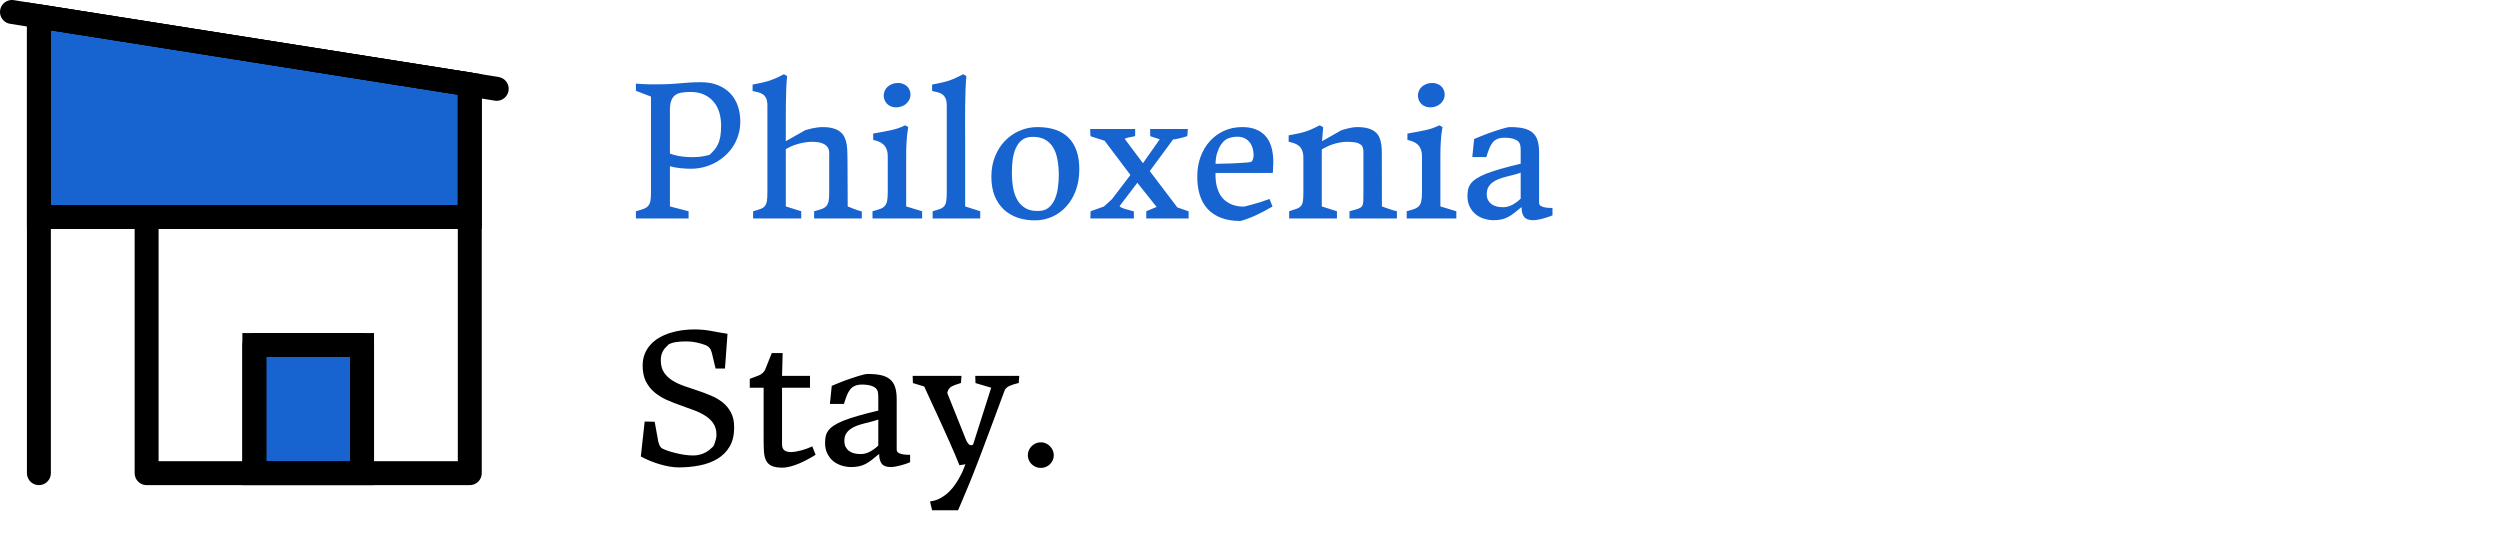
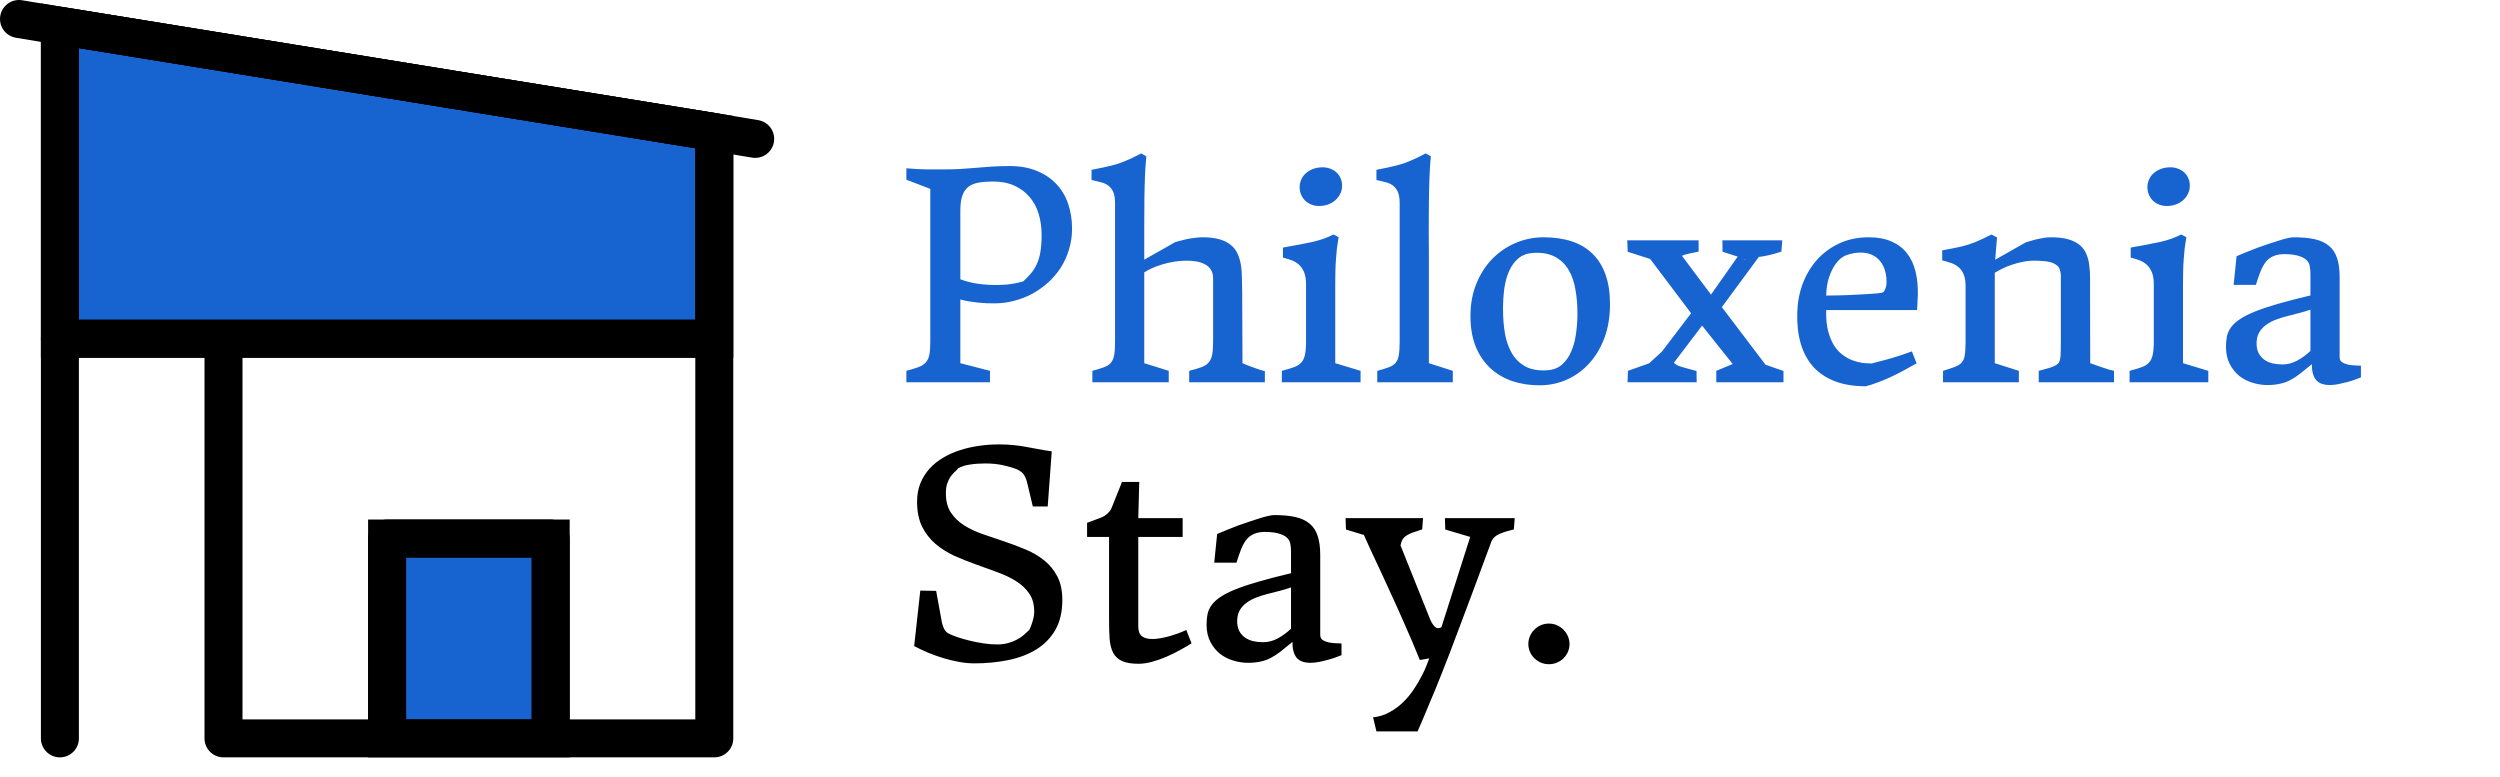
- <svg xmlns="http://www.w3.org/2000/svg" width="557" height="120" viewBox="0 0 557 120" fill="none">
-   <path d="M56.667 105.417V76.875H80.667V105.417H56.667ZM104.667 18.822V48.334H8.667V3.637L104.667 18.822Z" fill="#1763CF" stroke="black" stroke-width="5.333" />
-   <path d="M104.667 48.334V18.822L8.667 3.637V48.334H104.667ZM104.667 48.334H32.667V105.417H104.667V48.334ZM56.667 105.417V76.875H80.667V105.417H56.667Z" stroke="black" stroke-width="5.333" stroke-linecap="round" stroke-linejoin="round" />
-   <path d="M8.667 48.334V105.417" stroke="black" stroke-width="5.333" stroke-linecap="round" stroke-linejoin="round" />
-   <path d="M2.667 2.667L8.667 3.637L104.667 18.822L110.667 19.792" stroke="black" stroke-width="5.333" stroke-linecap="round" stroke-linejoin="round" />
-   <path d="M141.679 47.066C142.356 46.883 142.909 46.714 143.339 46.558C143.782 46.401 144.127 46.187 144.374 45.913C144.635 45.64 144.81 45.275 144.901 44.819C144.993 44.364 145.038 43.745 145.038 42.964V21.519L141.679 20.23V18.628C142.733 18.719 143.671 18.771 144.491 18.784C145.312 18.784 146.06 18.784 146.737 18.784C147.688 18.784 148.528 18.765 149.257 18.726C149.986 18.674 150.696 18.622 151.386 18.569C152.089 18.504 152.818 18.446 153.573 18.394C154.329 18.341 155.207 18.316 156.21 18.316C157.655 18.316 158.918 18.543 159.999 18.999C161.093 19.442 162.004 20.054 162.733 20.835C163.476 21.616 164.029 22.547 164.394 23.628C164.758 24.696 164.941 25.855 164.941 27.105C164.941 28.133 164.797 29.11 164.511 30.034C164.237 30.946 163.853 31.792 163.358 32.573C162.864 33.342 162.271 34.038 161.581 34.663C160.904 35.275 160.162 35.803 159.355 36.245C158.547 36.675 157.688 37.007 156.776 37.241C155.878 37.476 154.96 37.593 154.023 37.593C153.71 37.593 153.345 37.586 152.929 37.573C152.525 37.547 152.102 37.515 151.659 37.476C151.217 37.424 150.787 37.365 150.37 37.3C149.954 37.222 149.582 37.137 149.257 37.046V45.991L153.417 47.066V48.667H141.679V47.066ZM149.257 34.214C149.804 34.422 150.422 34.598 151.112 34.741C151.816 34.871 152.551 34.956 153.319 34.995C154.101 35.034 154.895 35.021 155.702 34.956C156.51 34.878 157.304 34.728 158.085 34.507C158.476 34.142 158.827 33.778 159.14 33.413C159.465 33.049 159.739 32.625 159.96 32.144C160.194 31.662 160.37 31.089 160.487 30.425C160.605 29.748 160.663 28.927 160.663 27.964C160.663 26.922 160.526 25.946 160.253 25.034C159.98 24.123 159.556 23.335 158.983 22.671C158.424 21.994 157.714 21.46 156.855 21.069C155.995 20.679 154.98 20.483 153.808 20.483C153.066 20.483 152.408 20.536 151.835 20.64C151.275 20.731 150.8 20.92 150.409 21.206C150.032 21.493 149.745 21.903 149.55 22.437C149.355 22.957 149.257 23.654 149.257 24.526V34.214ZM167.792 47.066C168.469 46.883 169.016 46.714 169.433 46.558C169.862 46.401 170.188 46.187 170.409 45.913C170.631 45.64 170.78 45.275 170.858 44.819C170.937 44.364 170.976 43.745 170.976 42.964V23.53C170.976 22.827 170.885 22.287 170.702 21.909C170.52 21.519 170.273 21.219 169.96 21.011C169.661 20.802 169.309 20.653 168.905 20.562C168.515 20.471 168.105 20.373 167.675 20.269V18.843C168.274 18.726 168.795 18.622 169.237 18.53C169.68 18.439 170.077 18.348 170.429 18.257C170.78 18.166 171.106 18.075 171.405 17.983C171.718 17.879 172.03 17.762 172.343 17.632C172.668 17.502 173.013 17.352 173.378 17.183C173.743 17 174.166 16.786 174.648 16.538L175.37 16.948C175.279 17.86 175.214 18.81 175.175 19.8C175.136 20.776 175.11 21.844 175.097 23.003C175.084 24.149 175.077 25.418 175.077 26.812C175.077 28.192 175.077 29.741 175.077 31.46C175.52 31.2 175.989 30.933 176.483 30.659C176.9 30.425 177.362 30.165 177.87 29.878C178.391 29.578 178.905 29.286 179.413 28.999C179.53 28.973 179.719 28.921 179.98 28.843C180.24 28.765 180.546 28.687 180.898 28.608C181.249 28.53 181.627 28.465 182.03 28.413C182.447 28.348 182.864 28.316 183.28 28.316C184.231 28.316 185.025 28.413 185.663 28.608C186.314 28.791 186.842 29.058 187.245 29.409C187.662 29.748 187.974 30.158 188.183 30.64C188.404 31.122 188.56 31.649 188.651 32.222C188.743 32.795 188.788 33.407 188.788 34.058C188.801 34.696 188.814 35.36 188.827 36.05L188.866 45.991C189.309 46.187 189.732 46.356 190.136 46.499C190.474 46.629 190.819 46.753 191.171 46.87C191.523 46.987 191.802 47.066 192.011 47.105V48.667H181.386V47.066C182.089 46.883 182.655 46.714 183.085 46.558C183.528 46.401 183.866 46.187 184.101 45.913C184.348 45.64 184.517 45.275 184.608 44.819C184.7 44.351 184.745 43.719 184.745 42.925V34.077C184.745 33.556 184.628 33.133 184.394 32.808C184.172 32.482 183.879 32.235 183.515 32.066C183.163 31.883 182.76 31.759 182.304 31.694C181.861 31.629 181.418 31.597 180.976 31.597C180.364 31.597 179.765 31.649 179.179 31.753C178.593 31.857 178.046 31.987 177.538 32.144C177.03 32.3 176.562 32.476 176.132 32.671C175.715 32.866 175.364 33.055 175.077 33.237V45.991L178.515 47.066V48.667H167.792V47.066ZM194.394 47.066C195.084 46.883 195.644 46.714 196.073 46.558C196.516 46.401 196.861 46.187 197.108 45.913C197.369 45.64 197.545 45.275 197.636 44.819C197.74 44.364 197.792 43.745 197.792 42.964V34.898C197.792 34.207 197.701 33.648 197.519 33.218C197.336 32.775 197.095 32.424 196.796 32.163C196.496 31.89 196.151 31.681 195.761 31.538C195.37 31.395 194.967 31.271 194.55 31.167V29.761C195.435 29.591 196.217 29.448 196.894 29.331C197.571 29.201 198.183 29.077 198.73 28.96C199.276 28.83 199.778 28.687 200.233 28.53C200.702 28.361 201.171 28.159 201.64 27.925L202.362 28.296C202.271 28.83 202.193 29.351 202.128 29.858C202.076 30.366 202.03 30.887 201.991 31.421C201.952 31.942 201.926 32.489 201.913 33.062C201.9 33.621 201.894 34.221 201.894 34.858V45.991L205.448 47.066V48.667H194.394V47.066ZM199.628 23.921C199.211 23.921 198.834 23.849 198.495 23.706C198.157 23.563 197.87 23.374 197.636 23.14C197.401 22.892 197.219 22.612 197.089 22.3C196.959 21.974 196.894 21.629 196.894 21.265C196.894 20.939 196.959 20.614 197.089 20.288C197.219 19.95 197.421 19.65 197.694 19.39C197.968 19.129 198.306 18.915 198.71 18.745C199.127 18.576 199.608 18.491 200.155 18.491C200.52 18.491 200.865 18.556 201.191 18.687C201.529 18.804 201.816 18.973 202.05 19.194C202.297 19.416 202.493 19.689 202.636 20.015C202.779 20.327 202.851 20.679 202.851 21.069C202.851 21.499 202.76 21.89 202.577 22.241C202.408 22.58 202.174 22.879 201.874 23.14C201.575 23.387 201.23 23.582 200.839 23.726C200.448 23.856 200.045 23.921 199.628 23.921ZM207.792 47.066C208.469 46.883 209.016 46.714 209.433 46.558C209.849 46.401 210.168 46.187 210.39 45.913C210.611 45.64 210.754 45.275 210.819 44.819C210.898 44.364 210.937 43.745 210.937 42.964V23.53C210.937 22.827 210.845 22.287 210.663 21.909C210.481 21.519 210.24 21.219 209.941 21.011C209.641 20.802 209.296 20.653 208.905 20.562C208.515 20.471 208.105 20.373 207.675 20.269V18.843C208.261 18.726 208.775 18.622 209.218 18.53C209.661 18.439 210.058 18.348 210.409 18.257C210.761 18.166 211.086 18.075 211.386 17.983C211.685 17.879 211.991 17.762 212.304 17.632C212.616 17.502 212.955 17.352 213.319 17.183C213.684 17 214.107 16.786 214.589 16.538L215.312 16.948C215.22 17.86 215.155 18.888 215.116 20.034C215.077 21.167 215.051 22.358 215.038 23.608C215.025 24.846 215.019 26.102 215.019 27.378C215.032 28.654 215.038 29.891 215.038 31.089V45.991L218.398 47.066V48.667H207.792V47.066ZM220.878 39.37C220.878 37.678 221.158 36.154 221.718 34.8C222.278 33.433 223.026 32.274 223.964 31.323C224.914 30.36 226.008 29.618 227.245 29.097C228.482 28.576 229.778 28.316 231.132 28.316C232.603 28.316 233.918 28.504 235.077 28.882C236.236 29.259 237.213 29.839 238.007 30.62C238.814 31.401 239.426 32.385 239.843 33.569C240.26 34.741 240.468 36.128 240.468 37.73C240.468 39.461 240.207 41.03 239.687 42.437C239.166 43.83 238.456 45.021 237.558 46.011C236.659 47 235.611 47.762 234.413 48.296C233.215 48.83 231.933 49.097 230.566 49.097C229.211 49.097 227.942 48.901 226.757 48.511C225.585 48.107 224.563 47.508 223.691 46.714C222.818 45.907 222.128 44.898 221.62 43.687C221.125 42.463 220.878 41.024 220.878 39.37ZM225.448 38.413C225.448 39.624 225.539 40.77 225.722 41.851C225.917 42.918 226.249 43.849 226.718 44.644C227.187 45.425 227.818 46.03 228.612 46.46C229.407 46.89 230.416 47.066 231.64 46.987C232.486 46.935 233.183 46.668 233.73 46.187C234.289 45.692 234.726 45.067 235.038 44.312C235.364 43.556 235.585 42.717 235.702 41.792C235.832 40.868 235.898 39.943 235.898 39.019C235.898 37.808 235.8 36.668 235.605 35.601C235.422 34.533 235.097 33.615 234.628 32.847C234.159 32.066 233.528 31.466 232.733 31.05C231.939 30.62 230.937 30.438 229.726 30.503C228.866 30.555 228.163 30.809 227.616 31.265C227.069 31.721 226.633 32.313 226.308 33.042C225.982 33.771 225.754 34.605 225.624 35.542C225.507 36.467 225.448 37.424 225.448 38.413ZM242.987 47.066L245.956 46.011L247.753 44.37L251.855 38.98L246.112 31.362L242.948 30.347L242.89 28.745H252.909V30.327C252.414 30.418 251.972 30.509 251.581 30.601C251.191 30.679 250.852 30.783 250.566 30.913L254.648 36.362L258.398 31.03L256.269 30.347L256.249 28.745H264.648L264.53 30.327C264.127 30.457 263.769 30.568 263.456 30.659C263.157 30.737 262.883 30.802 262.636 30.855C262.388 30.907 262.161 30.952 261.952 30.991C261.757 31.017 261.562 31.043 261.366 31.069L256.171 38.12L262.304 46.206L264.823 47.085V48.667H255.39V47.066L257.694 46.108L253.398 40.718L249.433 45.933C249.55 46.063 249.7 46.174 249.882 46.265C250.064 46.356 250.286 46.441 250.546 46.519C250.806 46.597 251.106 46.681 251.444 46.773C251.783 46.864 252.174 46.968 252.616 47.085L252.636 48.667H242.929L242.987 47.066ZM259.569 31.401L259.413 31.362L259.179 31.401H259.569ZM266.757 38.98C266.783 37.547 267.03 36.187 267.499 34.898C267.981 33.608 268.651 32.476 269.511 31.499C270.383 30.523 271.431 29.748 272.655 29.175C273.879 28.602 275.26 28.316 276.796 28.316C278.046 28.316 279.107 28.511 279.98 28.901C280.865 29.279 281.588 29.826 282.148 30.542C282.707 31.245 283.111 32.098 283.358 33.101C283.606 34.09 283.717 35.197 283.691 36.421C283.677 36.603 283.664 36.818 283.651 37.066C283.651 37.3 283.645 37.528 283.632 37.749C283.619 37.996 283.599 38.257 283.573 38.53H270.819C270.793 39.65 270.878 40.614 271.073 41.421C271.282 42.215 271.555 42.892 271.894 43.452C272.245 44.012 272.649 44.461 273.105 44.8C273.56 45.138 274.023 45.399 274.491 45.581C274.973 45.763 275.448 45.887 275.917 45.952C276.386 46.004 276.816 46.03 277.206 46.03C277.779 45.887 278.378 45.731 279.003 45.562C279.55 45.418 280.155 45.243 280.819 45.034C281.483 44.826 282.161 44.592 282.851 44.331L283.515 46.011C282.799 46.414 282.128 46.786 281.503 47.124C280.878 47.45 280.273 47.749 279.687 48.023C279.114 48.283 278.554 48.511 278.007 48.706C277.473 48.914 276.933 49.09 276.386 49.233C274.719 49.233 273.274 48.999 272.05 48.53C270.839 48.062 269.83 47.391 269.023 46.519C268.228 45.633 267.642 44.559 267.265 43.296C266.887 42.02 266.718 40.581 266.757 38.98ZM270.819 36.499C272.108 36.486 273.209 36.46 274.12 36.421C275.032 36.382 275.787 36.343 276.386 36.304C276.998 36.265 277.48 36.232 277.831 36.206C278.183 36.167 278.437 36.135 278.593 36.108C278.814 36.082 278.983 35.913 279.101 35.601C279.231 35.288 279.296 34.963 279.296 34.624C279.296 33.739 279.146 32.99 278.847 32.378C278.547 31.766 278.137 31.297 277.616 30.972C277.095 30.646 276.483 30.477 275.78 30.464C275.09 30.438 274.355 30.568 273.573 30.855C273.417 30.907 273.189 31.043 272.89 31.265C272.603 31.486 272.31 31.818 272.011 32.261C271.711 32.703 271.444 33.276 271.21 33.98C270.976 34.67 270.845 35.51 270.819 36.499ZM287.226 47.066C287.942 46.844 288.508 46.655 288.925 46.499C289.355 46.33 289.674 46.115 289.882 45.855C290.103 45.581 290.24 45.223 290.292 44.78C290.357 44.338 290.39 43.732 290.39 42.964V35.132C290.39 34.442 290.292 33.888 290.097 33.472C289.914 33.042 289.667 32.71 289.355 32.476C289.055 32.228 288.71 32.039 288.319 31.909C287.929 31.779 287.525 31.662 287.108 31.558V30.151C287.707 30.034 288.222 29.937 288.651 29.858C289.094 29.767 289.491 29.683 289.843 29.605C290.194 29.513 290.52 29.422 290.819 29.331C291.119 29.227 291.425 29.116 291.737 28.999C292.05 28.869 292.388 28.719 292.753 28.55C293.118 28.381 293.541 28.172 294.023 27.925L294.804 28.335L294.55 31.46C294.993 31.213 295.455 30.952 295.937 30.679C296.353 30.444 296.809 30.184 297.304 29.898C297.812 29.611 298.319 29.325 298.827 29.038C298.957 28.999 299.146 28.941 299.394 28.862C299.641 28.784 299.921 28.706 300.233 28.628C300.559 28.55 300.904 28.478 301.269 28.413C301.646 28.348 302.017 28.316 302.382 28.316C303.371 28.316 304.192 28.413 304.843 28.608C305.507 28.804 306.041 29.077 306.444 29.429C306.848 29.767 307.148 30.177 307.343 30.659C307.551 31.141 307.688 31.662 307.753 32.222C307.831 32.782 307.87 33.381 307.87 34.019C307.87 34.644 307.87 35.282 307.87 35.933L307.89 45.991C308.385 46.174 308.847 46.336 309.276 46.48C309.654 46.61 310.025 46.733 310.39 46.851C310.754 46.955 311.034 47.026 311.23 47.066V48.667H300.663V47.066C301.197 46.909 301.646 46.786 302.011 46.694C302.375 46.59 302.668 46.486 302.89 46.382C303.124 46.265 303.3 46.135 303.417 45.991C303.547 45.835 303.632 45.633 303.671 45.386C303.723 45.125 303.749 44.8 303.749 44.409C303.762 44.019 303.769 43.524 303.769 42.925V33.726C303.769 33.465 303.73 33.211 303.651 32.964C303.586 32.717 303.502 32.534 303.398 32.417C303.241 32.274 303.072 32.15 302.89 32.046C302.72 31.942 302.506 31.857 302.245 31.792C301.985 31.727 301.672 31.681 301.308 31.655C300.943 31.616 300.507 31.597 299.999 31.597C299.452 31.597 298.912 31.655 298.378 31.773C297.844 31.877 297.336 32.013 296.855 32.183C296.373 32.339 295.93 32.521 295.526 32.73C295.123 32.925 294.778 33.114 294.491 33.296V45.991L297.87 47.066V48.667H287.226V47.066ZM313.417 47.066C314.107 46.883 314.667 46.714 315.097 46.558C315.539 46.401 315.885 46.187 316.132 45.913C316.392 45.64 316.568 45.275 316.659 44.819C316.763 44.364 316.816 43.745 316.816 42.964V34.898C316.816 34.207 316.724 33.648 316.542 33.218C316.36 32.775 316.119 32.424 315.819 32.163C315.52 31.89 315.175 31.681 314.784 31.538C314.394 31.395 313.99 31.271 313.573 31.167V29.761C314.459 29.591 315.24 29.448 315.917 29.331C316.594 29.201 317.206 29.077 317.753 28.96C318.3 28.83 318.801 28.687 319.257 28.53C319.726 28.361 320.194 28.159 320.663 27.925L321.386 28.296C321.295 28.83 321.217 29.351 321.151 29.858C321.099 30.366 321.054 30.887 321.015 31.421C320.976 31.942 320.95 32.489 320.937 33.062C320.924 33.621 320.917 34.221 320.917 34.858V45.991L324.472 47.066V48.667H313.417V47.066ZM318.651 23.921C318.235 23.921 317.857 23.849 317.519 23.706C317.18 23.563 316.894 23.374 316.659 23.14C316.425 22.892 316.243 22.612 316.112 22.3C315.982 21.974 315.917 21.629 315.917 21.265C315.917 20.939 315.982 20.614 316.112 20.288C316.243 19.95 316.444 19.65 316.718 19.39C316.991 19.129 317.33 18.915 317.733 18.745C318.15 18.576 318.632 18.491 319.179 18.491C319.543 18.491 319.888 18.556 320.214 18.687C320.552 18.804 320.839 18.973 321.073 19.194C321.321 19.416 321.516 19.689 321.659 20.015C321.802 20.327 321.874 20.679 321.874 21.069C321.874 21.499 321.783 21.89 321.601 22.241C321.431 22.58 321.197 22.879 320.898 23.14C320.598 23.387 320.253 23.582 319.862 23.726C319.472 23.856 319.068 23.921 318.651 23.921ZM326.952 43.706C326.952 43.159 326.998 42.658 327.089 42.202C327.193 41.746 327.388 41.323 327.675 40.933C327.974 40.529 328.391 40.151 328.925 39.8C329.472 39.435 330.181 39.077 331.054 38.726C331.939 38.374 333.013 38.016 334.276 37.651C335.539 37.287 337.05 36.896 338.808 36.48V33.491C338.808 33.127 338.782 32.782 338.73 32.456C338.691 32.118 338.554 31.825 338.319 31.577C338.085 31.317 337.72 31.108 337.226 30.952C336.744 30.783 336.067 30.692 335.194 30.679C334.569 30.679 334.049 30.77 333.632 30.952C333.215 31.122 332.857 31.388 332.558 31.753C332.271 32.118 332.017 32.573 331.796 33.12C331.588 33.654 331.373 34.279 331.151 34.995H328.026L328.437 30.972C328.866 30.79 329.335 30.594 329.843 30.386C330.351 30.177 330.865 29.976 331.386 29.78C331.92 29.585 332.447 29.403 332.968 29.233C333.489 29.051 333.97 28.895 334.413 28.765C334.869 28.622 335.273 28.511 335.624 28.433C335.976 28.355 336.249 28.316 336.444 28.316C337.616 28.316 338.606 28.407 339.413 28.589C340.233 28.771 340.904 29.084 341.425 29.526C341.946 29.956 342.323 30.536 342.558 31.265C342.792 31.981 342.909 32.873 342.909 33.941V45.171C342.909 45.523 343.066 45.776 343.378 45.933C343.691 46.089 344.029 46.193 344.394 46.245C344.771 46.297 345.116 46.323 345.429 46.323C345.741 46.323 345.898 46.336 345.898 46.362V47.983C345.637 48.088 345.331 48.205 344.98 48.335C344.641 48.452 344.276 48.563 343.886 48.667C343.495 48.771 343.098 48.862 342.694 48.941C342.304 49.019 341.926 49.058 341.562 49.058C340.637 49.058 339.98 48.817 339.589 48.335C339.198 47.853 339.003 47.118 339.003 46.128C338.378 46.649 337.825 47.098 337.343 47.476C336.874 47.84 336.412 48.14 335.956 48.374C335.513 48.608 335.038 48.778 334.53 48.882C334.023 48.999 333.43 49.058 332.753 49.058C332.076 49.058 331.392 48.953 330.702 48.745C330.012 48.537 329.387 48.218 328.827 47.788C328.28 47.346 327.831 46.786 327.48 46.108C327.128 45.431 326.952 44.631 326.952 43.706ZM331.249 43.218C331.249 43.739 331.34 44.188 331.523 44.566C331.718 44.93 331.978 45.236 332.304 45.483C332.629 45.718 333.013 45.894 333.456 46.011C333.912 46.115 334.394 46.167 334.901 46.167C335.605 46.167 336.295 45.985 336.972 45.62C337.649 45.243 338.261 44.793 338.808 44.273V38.472C338.339 38.641 337.825 38.797 337.265 38.941C336.705 39.071 336.145 39.214 335.585 39.37C335.025 39.513 334.485 39.683 333.964 39.878C333.443 40.073 332.981 40.321 332.577 40.62C332.174 40.907 331.848 41.265 331.601 41.694C331.366 42.111 331.249 42.619 331.249 43.218Z" fill="#1763CF" />
-   <path d="M143.632 93.921L145.858 93.96L146.679 98.452C146.757 98.739 146.835 98.973 146.913 99.155C146.991 99.325 147.069 99.461 147.148 99.566C147.239 99.67 147.323 99.754 147.401 99.819C147.48 99.871 147.551 99.917 147.616 99.956C147.903 100.099 148.3 100.262 148.808 100.444C149.316 100.614 149.882 100.776 150.507 100.933C151.132 101.089 151.783 101.219 152.46 101.323C153.137 101.427 153.801 101.48 154.452 101.48C155.012 101.48 155.52 101.414 155.976 101.284C156.431 101.154 156.842 100.991 157.206 100.796C157.571 100.601 157.89 100.386 158.163 100.151C158.45 99.904 158.704 99.67 158.925 99.448C158.99 99.331 159.062 99.181 159.14 98.999C159.218 98.804 159.289 98.596 159.355 98.374C159.433 98.14 159.498 97.892 159.55 97.632C159.602 97.371 159.628 97.118 159.628 96.87C159.628 95.855 159.394 95.008 158.925 94.331C158.456 93.641 157.831 93.055 157.05 92.573C156.282 92.091 155.403 91.675 154.413 91.323C153.437 90.959 152.434 90.594 151.405 90.23C150.377 89.865 149.368 89.461 148.378 89.019C147.401 88.563 146.523 88.003 145.741 87.339C144.973 86.675 144.355 85.874 143.886 84.937C143.417 83.986 143.183 82.821 143.183 81.441C143.183 80.477 143.339 79.611 143.651 78.843C143.964 78.075 144.394 77.391 144.941 76.792C145.487 76.193 146.125 75.679 146.855 75.249C147.597 74.819 148.391 74.468 149.237 74.194C150.097 73.921 150.989 73.719 151.913 73.589C152.838 73.459 153.762 73.394 154.687 73.394C155.442 73.394 156.112 73.426 156.698 73.491C157.284 73.543 157.851 73.621 158.398 73.726C158.944 73.817 159.511 73.921 160.097 74.038C160.683 74.155 161.347 74.266 162.089 74.37L161.523 82.105H159.433L158.651 78.843C158.586 78.543 158.508 78.296 158.417 78.101C158.339 77.892 158.241 77.716 158.124 77.573C158.007 77.417 157.877 77.293 157.733 77.202C157.59 77.098 157.427 77 157.245 76.909C156.698 76.688 156.041 76.493 155.273 76.323C154.517 76.154 153.671 76.069 152.733 76.069C151.952 76.069 151.236 76.121 150.585 76.226C149.947 76.317 149.4 76.493 148.944 76.753C148.801 76.935 148.625 77.118 148.417 77.3C148.222 77.482 148.033 77.704 147.851 77.964C147.681 78.224 147.532 78.543 147.401 78.921C147.284 79.286 147.226 79.741 147.226 80.288C147.226 81.356 147.46 82.248 147.929 82.964C148.398 83.667 149.016 84.266 149.784 84.761C150.552 85.243 151.425 85.653 152.401 85.991C153.378 86.33 154.374 86.668 155.39 87.007C156.418 87.346 157.421 87.723 158.398 88.14C159.374 88.543 160.246 89.051 161.015 89.663C161.783 90.275 162.401 91.03 162.87 91.929C163.339 92.827 163.573 93.934 163.573 95.249C163.573 96.916 163.241 98.322 162.577 99.468C161.913 100.601 161.015 101.512 159.882 102.202C158.749 102.892 157.434 103.387 155.937 103.687C154.452 103.986 152.883 104.136 151.23 104.136C150.566 104.136 149.862 104.071 149.12 103.941C148.391 103.81 147.655 103.635 146.913 103.413C146.184 103.192 145.468 102.938 144.765 102.651C144.062 102.352 143.398 102.039 142.773 101.714L143.632 93.921ZM170.136 86.382H167.05V84.409L168.964 83.687C169.342 83.543 169.661 83.348 169.921 83.101C170.194 82.84 170.37 82.612 170.448 82.417L171.952 78.667H174.374L174.237 83.745H180.468V86.382H174.237V98.98C174.237 99.605 174.407 100.054 174.745 100.327C175.097 100.588 175.585 100.718 176.21 100.718C176.562 100.718 176.952 100.679 177.382 100.601C177.812 100.523 178.241 100.425 178.671 100.308C179.101 100.177 179.517 100.041 179.921 99.897C180.325 99.741 180.676 99.591 180.976 99.448L181.718 101.323C181.249 101.623 180.702 101.942 180.077 102.28C179.465 102.619 178.827 102.931 178.163 103.218C177.499 103.504 176.829 103.739 176.151 103.921C175.487 104.103 174.862 104.194 174.276 104.194C173.287 104.194 172.512 104.064 171.952 103.804C171.405 103.556 170.995 103.179 170.722 102.671C170.448 102.15 170.279 101.499 170.214 100.718C170.162 99.937 170.136 99.019 170.136 97.964V86.382ZM183.827 98.706C183.827 98.159 183.873 97.658 183.964 97.202C184.068 96.746 184.263 96.323 184.55 95.933C184.849 95.529 185.266 95.151 185.8 94.8C186.347 94.435 187.056 94.077 187.929 93.726C188.814 93.374 189.888 93.016 191.151 92.651C192.414 92.287 193.925 91.896 195.683 91.48V88.491C195.683 88.127 195.657 87.782 195.605 87.456C195.566 87.118 195.429 86.825 195.194 86.577C194.96 86.317 194.595 86.109 194.101 85.952C193.619 85.783 192.942 85.692 192.069 85.679C191.444 85.679 190.924 85.77 190.507 85.952C190.09 86.121 189.732 86.388 189.433 86.753C189.146 87.118 188.892 87.573 188.671 88.12C188.463 88.654 188.248 89.279 188.026 89.995H184.901L185.312 85.972C185.741 85.79 186.21 85.594 186.718 85.386C187.226 85.177 187.74 84.976 188.261 84.78C188.795 84.585 189.322 84.403 189.843 84.234C190.364 84.051 190.845 83.895 191.288 83.765C191.744 83.621 192.148 83.511 192.499 83.433C192.851 83.355 193.124 83.316 193.319 83.316C194.491 83.316 195.481 83.407 196.288 83.589C197.108 83.771 197.779 84.084 198.3 84.526C198.821 84.956 199.198 85.536 199.433 86.265C199.667 86.981 199.784 87.873 199.784 88.941V100.171C199.784 100.523 199.941 100.776 200.253 100.933C200.566 101.089 200.904 101.193 201.269 101.245C201.646 101.297 201.991 101.323 202.304 101.323C202.616 101.323 202.773 101.336 202.773 101.362V102.983C202.512 103.088 202.206 103.205 201.855 103.335C201.516 103.452 201.151 103.563 200.761 103.667C200.37 103.771 199.973 103.862 199.569 103.941C199.179 104.019 198.801 104.058 198.437 104.058C197.512 104.058 196.855 103.817 196.464 103.335C196.073 102.853 195.878 102.118 195.878 101.128C195.253 101.649 194.7 102.098 194.218 102.476C193.749 102.84 193.287 103.14 192.831 103.374C192.388 103.608 191.913 103.778 191.405 103.882C190.898 103.999 190.305 104.058 189.628 104.058C188.951 104.058 188.267 103.954 187.577 103.745C186.887 103.537 186.262 103.218 185.702 102.788C185.155 102.345 184.706 101.786 184.355 101.108C184.003 100.431 183.827 99.631 183.827 98.706ZM188.124 98.218C188.124 98.739 188.215 99.188 188.398 99.566C188.593 99.93 188.853 100.236 189.179 100.483C189.504 100.718 189.888 100.894 190.331 101.011C190.787 101.115 191.269 101.167 191.776 101.167C192.48 101.167 193.17 100.985 193.847 100.62C194.524 100.243 195.136 99.793 195.683 99.272V93.472C195.214 93.641 194.7 93.797 194.14 93.941C193.58 94.071 193.02 94.214 192.46 94.37C191.9 94.513 191.36 94.683 190.839 94.878C190.318 95.073 189.856 95.321 189.452 95.62C189.049 95.907 188.723 96.265 188.476 96.694C188.241 97.111 188.124 97.619 188.124 98.218ZM207.206 111.714C208.066 111.623 208.847 111.375 209.55 110.972C210.266 110.581 210.904 110.106 211.464 109.546C212.024 108.999 212.512 108.407 212.929 107.769C213.358 107.131 213.717 106.525 214.003 105.952C214.302 105.392 214.53 104.904 214.687 104.487C214.856 104.071 214.96 103.797 214.999 103.667L215.097 103.433L213.769 103.667C213.079 101.948 212.369 100.275 211.64 98.647C210.924 97.007 210.22 95.444 209.53 93.96C208.853 92.463 208.202 91.056 207.577 89.741C206.952 88.413 206.399 87.202 205.917 86.109L203.398 85.347L203.339 83.745H214.218L214.101 85.327C213.567 85.496 213.118 85.646 212.753 85.776C212.401 85.907 212.108 86.05 211.874 86.206C211.64 86.362 211.457 86.551 211.327 86.772C211.21 86.981 211.119 87.248 211.054 87.573L214.96 97.319C215.129 97.788 215.292 98.159 215.448 98.433C215.605 98.693 215.754 98.888 215.898 99.019C216.041 99.136 216.184 99.194 216.327 99.194C216.483 99.194 216.64 99.155 216.796 99.077L220.839 86.382L217.343 85.347L217.284 83.745H227.089L226.972 85.327C226.191 85.51 225.526 85.718 224.98 85.952C224.446 86.174 224.068 86.506 223.847 86.948C222.896 89.526 222.056 91.792 221.327 93.745C220.598 95.698 219.954 97.417 219.394 98.901C218.847 100.373 218.365 101.649 217.948 102.73C217.532 103.81 217.161 104.761 216.835 105.581C216.51 106.401 216.217 107.131 215.956 107.769C215.696 108.407 215.435 109.025 215.175 109.624C214.927 110.236 214.667 110.861 214.394 111.499C214.12 112.137 213.808 112.866 213.456 113.687H207.675L207.206 111.714ZM229.003 101.421C229.003 101.043 229.075 100.685 229.218 100.347C229.361 99.995 229.563 99.689 229.823 99.429C230.084 99.155 230.39 98.941 230.741 98.784C231.093 98.628 231.477 98.55 231.894 98.55C232.323 98.55 232.714 98.635 233.066 98.804C233.417 98.96 233.717 99.175 233.964 99.448C234.224 99.709 234.426 100.015 234.569 100.366C234.713 100.705 234.784 101.056 234.784 101.421C234.784 101.799 234.713 102.157 234.569 102.495C234.426 102.834 234.224 103.133 233.964 103.394C233.717 103.654 233.411 103.862 233.046 104.019C232.694 104.175 232.31 104.253 231.894 104.253C231.477 104.253 231.093 104.175 230.741 104.019C230.39 103.862 230.084 103.654 229.823 103.394C229.563 103.133 229.361 102.834 229.218 102.495C229.075 102.157 229.003 101.799 229.003 101.421Z" fill="black" />
+ <svg xmlns="http://www.w3.org/2000/svg" width="351" height="109" viewBox="0 0 351 109" fill="none">
+   <path d="M54.348 103.667V75.612H77.317V103.667H54.348ZM100.286 18.547V47.556H8.409V3.621L100.286 18.547Z" fill="#1763CF" stroke="black" stroke-width="5.333" />
+   <path d="M100.286 47.556V18.547L8.409 3.621V47.556H100.286ZM100.286 47.556H31.379V103.667H100.286V47.556ZM54.348 103.667V75.612H77.317V103.667H54.348Z" stroke="black" stroke-width="5.333" stroke-linecap="round" stroke-linejoin="round" />
+   <path d="M8.409 47.556V103.667" stroke="black" stroke-width="5.333" stroke-linecap="round" stroke-linejoin="round" />
+   <path d="M2.667 2.667L8.409 3.621L100.286 18.547L106.029 19.5" stroke="black" stroke-width="5.333" stroke-linecap="round" stroke-linejoin="round" />
+   <path d="M127.255 52.066C127.932 51.883 128.486 51.714 128.915 51.558C129.358 51.401 129.703 51.187 129.95 50.913C130.211 50.64 130.387 50.275 130.478 49.819C130.569 49.364 130.614 48.745 130.614 47.964V26.519L127.255 25.23V23.628C128.31 23.719 129.247 23.771 130.068 23.784C130.888 23.784 131.637 23.784 132.314 23.784C133.264 23.784 134.104 23.765 134.833 23.726C135.562 23.674 136.272 23.622 136.962 23.569C137.665 23.504 138.394 23.446 139.15 23.394C139.905 23.342 140.784 23.316 141.786 23.316C143.232 23.316 144.495 23.543 145.575 23.999C146.669 24.442 147.581 25.054 148.31 25.835C149.052 26.616 149.605 27.547 149.97 28.628C150.335 29.696 150.517 30.855 150.517 32.105C150.517 33.133 150.374 34.11 150.087 35.034C149.814 35.946 149.43 36.792 148.935 37.573C148.44 38.342 147.848 39.038 147.157 39.663C146.48 40.275 145.738 40.803 144.931 41.245C144.124 41.675 143.264 42.007 142.353 42.241C141.454 42.476 140.536 42.593 139.599 42.593C139.286 42.593 138.922 42.586 138.505 42.573C138.101 42.547 137.678 42.515 137.236 42.476C136.793 42.424 136.363 42.365 135.947 42.3C135.53 42.222 135.159 42.137 134.833 42.046V50.991L138.993 52.066V53.667H127.255V52.066ZM134.833 39.214C135.38 39.422 135.999 39.598 136.689 39.741C137.392 39.871 138.127 39.956 138.896 39.995C139.677 40.034 140.471 40.021 141.279 39.956C142.086 39.878 142.88 39.728 143.661 39.507C144.052 39.142 144.404 38.778 144.716 38.413C145.042 38.049 145.315 37.625 145.536 37.144C145.771 36.662 145.947 36.089 146.064 35.425C146.181 34.748 146.239 33.928 146.239 32.964C146.239 31.922 146.103 30.946 145.829 30.034C145.556 29.123 145.133 28.335 144.56 27.671C144 26.994 143.29 26.46 142.431 26.069C141.572 25.679 140.556 25.483 139.384 25.483C138.642 25.483 137.984 25.536 137.411 25.64C136.851 25.731 136.376 25.92 135.986 26.206C135.608 26.493 135.322 26.903 135.126 27.437C134.931 27.957 134.833 28.654 134.833 29.526V39.214ZM153.368 52.066C154.045 51.883 154.592 51.714 155.009 51.558C155.439 51.401 155.764 51.187 155.986 50.913C156.207 50.64 156.357 50.275 156.435 49.819C156.513 49.364 156.552 48.745 156.552 47.964V28.53C156.552 27.827 156.461 27.287 156.279 26.909C156.096 26.519 155.849 26.219 155.536 26.011C155.237 25.802 154.885 25.653 154.482 25.562C154.091 25.471 153.681 25.373 153.251 25.269V23.843C153.85 23.726 154.371 23.622 154.814 23.53C155.256 23.439 155.654 23.348 156.005 23.257C156.357 23.166 156.682 23.075 156.982 22.983C157.294 22.879 157.607 22.762 157.919 22.632C158.245 22.502 158.59 22.352 158.954 22.183C159.319 22 159.742 21.786 160.224 21.538L160.947 21.948C160.855 22.86 160.79 23.81 160.751 24.8C160.712 25.776 160.686 26.844 160.673 28.003C160.66 29.149 160.654 30.418 160.654 31.812C160.654 33.192 160.654 34.741 160.654 36.46C161.096 36.2 161.565 35.933 162.06 35.659C162.476 35.425 162.939 35.164 163.447 34.878C163.967 34.578 164.482 34.286 164.989 33.999C165.107 33.973 165.295 33.921 165.556 33.843C165.816 33.765 166.122 33.687 166.474 33.608C166.825 33.53 167.203 33.465 167.607 33.413C168.023 33.348 168.44 33.316 168.857 33.316C169.807 33.316 170.601 33.413 171.239 33.608C171.891 33.791 172.418 34.058 172.822 34.409C173.238 34.748 173.551 35.158 173.759 35.64C173.98 36.121 174.137 36.649 174.228 37.222C174.319 37.795 174.364 38.407 174.364 39.058C174.377 39.696 174.391 40.36 174.404 41.05L174.443 50.991C174.885 51.187 175.308 51.356 175.712 51.499C176.051 51.629 176.396 51.753 176.747 51.87C177.099 51.987 177.379 52.066 177.587 52.105V53.667H166.962V52.066C167.665 51.883 168.232 51.714 168.661 51.558C169.104 51.401 169.443 51.187 169.677 50.913C169.924 50.64 170.094 50.275 170.185 49.819C170.276 49.351 170.322 48.719 170.322 47.925V39.077C170.322 38.556 170.204 38.133 169.97 37.808C169.749 37.482 169.456 37.235 169.091 37.066C168.739 36.883 168.336 36.76 167.88 36.694C167.437 36.629 166.995 36.597 166.552 36.597C165.94 36.597 165.341 36.649 164.755 36.753C164.169 36.857 163.622 36.987 163.114 37.144C162.607 37.3 162.138 37.476 161.708 37.671C161.292 37.866 160.94 38.055 160.654 38.237V50.991L164.091 52.066V53.667H153.368V52.066ZM179.97 52.066C180.66 51.883 181.22 51.714 181.65 51.558C182.092 51.401 182.437 51.187 182.685 50.913C182.945 50.64 183.121 50.275 183.212 49.819C183.316 49.364 183.368 48.745 183.368 47.964V39.898C183.368 39.207 183.277 38.648 183.095 38.218C182.913 37.775 182.672 37.424 182.372 37.163C182.073 36.89 181.728 36.681 181.337 36.538C180.947 36.395 180.543 36.271 180.126 36.167V34.761C181.012 34.592 181.793 34.448 182.47 34.331C183.147 34.201 183.759 34.077 184.306 33.96C184.853 33.83 185.354 33.687 185.81 33.53C186.279 33.361 186.747 33.159 187.216 32.925L187.939 33.296C187.848 33.83 187.769 34.351 187.704 34.858C187.652 35.366 187.607 35.887 187.568 36.421C187.529 36.942 187.502 37.489 187.489 38.062C187.476 38.621 187.47 39.221 187.47 39.858V50.991L191.025 52.066V53.667H179.97V52.066ZM185.204 28.921C184.788 28.921 184.41 28.849 184.072 28.706C183.733 28.563 183.447 28.374 183.212 28.14C182.978 27.892 182.795 27.612 182.665 27.3C182.535 26.974 182.47 26.629 182.47 26.265C182.47 25.939 182.535 25.614 182.665 25.288C182.795 24.95 182.997 24.65 183.271 24.39C183.544 24.129 183.883 23.915 184.286 23.745C184.703 23.576 185.185 23.491 185.732 23.491C186.096 23.491 186.441 23.556 186.767 23.687C187.105 23.804 187.392 23.973 187.626 24.194C187.874 24.416 188.069 24.689 188.212 25.015C188.355 25.327 188.427 25.679 188.427 26.069C188.427 26.499 188.336 26.89 188.154 27.241C187.984 27.58 187.75 27.879 187.45 28.14C187.151 28.387 186.806 28.582 186.415 28.726C186.025 28.856 185.621 28.921 185.204 28.921ZM193.368 52.066C194.045 51.883 194.592 51.714 195.009 51.558C195.426 51.401 195.745 51.187 195.966 50.913C196.187 50.64 196.331 50.275 196.396 49.819C196.474 49.364 196.513 48.745 196.513 47.964V28.53C196.513 27.827 196.422 27.287 196.239 26.909C196.057 26.519 195.816 26.219 195.517 26.011C195.217 25.802 194.872 25.653 194.482 25.562C194.091 25.471 193.681 25.373 193.251 25.269V23.843C193.837 23.726 194.351 23.622 194.794 23.53C195.237 23.439 195.634 23.348 195.986 23.257C196.337 23.166 196.663 23.075 196.962 22.983C197.262 22.879 197.568 22.762 197.88 22.632C198.193 22.502 198.531 22.352 198.896 22.183C199.26 22 199.683 21.786 200.165 21.538L200.888 21.948C200.797 22.86 200.732 23.888 200.693 25.034C200.654 26.167 200.627 27.358 200.614 28.608C200.601 29.846 200.595 31.102 200.595 32.378C200.608 33.654 200.614 34.891 200.614 36.089V50.991L203.974 52.066V53.667H193.368V52.066ZM206.454 44.37C206.454 42.678 206.734 41.154 207.294 39.8C207.854 38.433 208.603 37.274 209.54 36.323C210.491 35.36 211.585 34.618 212.822 34.097C214.058 33.576 215.354 33.316 216.708 33.316C218.18 33.316 219.495 33.504 220.654 33.882C221.812 34.26 222.789 34.839 223.583 35.62C224.391 36.401 225.002 37.385 225.419 38.569C225.836 39.741 226.044 41.128 226.044 42.73C226.044 44.461 225.784 46.03 225.263 47.437C224.742 48.83 224.032 50.021 223.134 51.011C222.236 52 221.187 52.762 219.989 53.296C218.792 53.83 217.509 54.097 216.142 54.097C214.788 54.097 213.518 53.901 212.333 53.511C211.161 53.107 210.139 52.508 209.267 51.714C208.394 50.907 207.704 49.898 207.197 48.687C206.702 47.463 206.454 46.024 206.454 44.37ZM211.025 43.413C211.025 44.624 211.116 45.77 211.298 46.851C211.493 47.918 211.825 48.849 212.294 49.644C212.763 50.425 213.394 51.03 214.189 51.46C214.983 51.89 215.992 52.066 217.216 51.987C218.062 51.935 218.759 51.668 219.306 51.187C219.866 50.692 220.302 50.067 220.614 49.312C220.94 48.556 221.161 47.717 221.279 46.792C221.409 45.868 221.474 44.943 221.474 44.019C221.474 42.808 221.376 41.668 221.181 40.601C220.999 39.533 220.673 38.615 220.204 37.847C219.736 37.066 219.104 36.467 218.31 36.05C217.516 35.62 216.513 35.438 215.302 35.503C214.443 35.555 213.739 35.809 213.193 36.265C212.646 36.721 212.21 37.313 211.884 38.042C211.558 38.771 211.331 39.605 211.2 40.542C211.083 41.467 211.025 42.424 211.025 43.413ZM228.564 52.066L231.532 51.011L233.329 49.37L237.431 43.98L231.689 36.362L228.525 35.347L228.466 33.745H238.486V35.327C237.991 35.418 237.548 35.51 237.157 35.601C236.767 35.679 236.428 35.783 236.142 35.913L240.224 41.362L243.974 36.03L241.845 35.347L241.825 33.745H250.224L250.107 35.327C249.703 35.457 249.345 35.568 249.032 35.659C248.733 35.737 248.46 35.803 248.212 35.855C247.965 35.907 247.737 35.952 247.529 35.991C247.333 36.017 247.138 36.043 246.943 36.069L241.747 43.12L247.88 51.206L250.4 52.085V53.667H240.966V52.066L243.271 51.108L238.974 45.718L235.009 50.933C235.126 51.063 235.276 51.174 235.458 51.265C235.641 51.356 235.862 51.441 236.122 51.519C236.383 51.597 236.682 51.681 237.021 51.773C237.359 51.864 237.75 51.968 238.193 52.085L238.212 53.667H228.505L228.564 52.066ZM245.146 36.401L244.989 36.362L244.755 36.401H245.146ZM252.333 43.98C252.359 42.547 252.607 41.187 253.075 39.898C253.557 38.608 254.228 37.476 255.087 36.499C255.96 35.523 257.008 34.748 258.232 34.175C259.456 33.602 260.836 33.316 262.372 33.316C263.622 33.316 264.683 33.511 265.556 33.901C266.441 34.279 267.164 34.826 267.724 35.542C268.284 36.245 268.687 37.098 268.935 38.101C269.182 39.09 269.293 40.197 269.267 41.421C269.254 41.603 269.241 41.818 269.228 42.066C269.228 42.3 269.221 42.528 269.208 42.749C269.195 42.996 269.176 43.257 269.15 43.53H256.396C256.37 44.65 256.454 45.614 256.65 46.421C256.858 47.215 257.131 47.892 257.47 48.452C257.822 49.012 258.225 49.461 258.681 49.8C259.137 50.138 259.599 50.399 260.068 50.581C260.549 50.763 261.025 50.887 261.493 50.952C261.962 51.004 262.392 51.03 262.782 51.03C263.355 50.887 263.954 50.731 264.579 50.562C265.126 50.418 265.732 50.243 266.396 50.034C267.06 49.826 267.737 49.592 268.427 49.331L269.091 51.011C268.375 51.414 267.704 51.786 267.079 52.124C266.454 52.45 265.849 52.749 265.263 53.023C264.69 53.283 264.13 53.511 263.583 53.706C263.049 53.914 262.509 54.09 261.962 54.233C260.295 54.233 258.85 53.999 257.626 53.53C256.415 53.062 255.406 52.391 254.599 51.519C253.805 50.633 253.219 49.559 252.841 48.296C252.463 47.02 252.294 45.581 252.333 43.98ZM256.396 41.499C257.685 41.486 258.785 41.46 259.697 41.421C260.608 41.382 261.363 41.343 261.962 41.304C262.574 41.265 263.056 41.232 263.407 41.206C263.759 41.167 264.013 41.135 264.169 41.108C264.391 41.082 264.56 40.913 264.677 40.601C264.807 40.288 264.872 39.963 264.872 39.624C264.872 38.739 264.723 37.99 264.423 37.378C264.124 36.766 263.713 36.297 263.193 35.972C262.672 35.646 262.06 35.477 261.357 35.464C260.667 35.438 259.931 35.568 259.15 35.855C258.993 35.907 258.766 36.043 258.466 36.265C258.18 36.486 257.887 36.818 257.587 37.261C257.288 37.703 257.021 38.276 256.786 38.98C256.552 39.67 256.422 40.51 256.396 41.499ZM272.802 52.066C273.518 51.844 274.085 51.655 274.501 51.499C274.931 51.33 275.25 51.115 275.458 50.855C275.68 50.581 275.816 50.223 275.868 49.78C275.933 49.338 275.966 48.732 275.966 47.964V40.132C275.966 39.442 275.868 38.888 275.673 38.472C275.491 38.042 275.243 37.71 274.931 37.476C274.631 37.228 274.286 37.039 273.896 36.909C273.505 36.779 273.101 36.662 272.685 36.558V35.151C273.284 35.034 273.798 34.937 274.228 34.858C274.67 34.767 275.068 34.683 275.419 34.605C275.771 34.513 276.096 34.422 276.396 34.331C276.695 34.227 277.001 34.116 277.314 33.999C277.626 33.869 277.965 33.719 278.329 33.55C278.694 33.381 279.117 33.172 279.599 32.925L280.38 33.335L280.126 36.46C280.569 36.213 281.031 35.952 281.513 35.679C281.93 35.444 282.385 35.184 282.88 34.898C283.388 34.611 283.896 34.325 284.404 34.038C284.534 33.999 284.723 33.941 284.97 33.862C285.217 33.784 285.497 33.706 285.81 33.628C286.135 33.55 286.48 33.478 286.845 33.413C287.223 33.348 287.594 33.316 287.958 33.316C288.948 33.316 289.768 33.413 290.419 33.608C291.083 33.804 291.617 34.077 292.021 34.429C292.424 34.767 292.724 35.178 292.919 35.659C293.127 36.141 293.264 36.662 293.329 37.222C293.407 37.782 293.447 38.381 293.447 39.019C293.447 39.644 293.447 40.282 293.447 40.933L293.466 50.991C293.961 51.174 294.423 51.336 294.853 51.48C295.23 51.61 295.601 51.733 295.966 51.851C296.331 51.955 296.611 52.026 296.806 52.066V53.667H286.239V52.066C286.773 51.909 287.223 51.786 287.587 51.694C287.952 51.59 288.245 51.486 288.466 51.382C288.7 51.265 288.876 51.135 288.993 50.991C289.124 50.835 289.208 50.633 289.247 50.386C289.299 50.125 289.325 49.8 289.325 49.409C289.338 49.019 289.345 48.524 289.345 47.925V38.726C289.345 38.465 289.306 38.211 289.228 37.964C289.163 37.717 289.078 37.534 288.974 37.417C288.818 37.274 288.648 37.15 288.466 37.046C288.297 36.942 288.082 36.857 287.822 36.792C287.561 36.727 287.249 36.681 286.884 36.655C286.519 36.616 286.083 36.597 285.575 36.597C285.029 36.597 284.488 36.655 283.954 36.773C283.42 36.877 282.913 37.013 282.431 37.183C281.949 37.339 281.506 37.521 281.103 37.73C280.699 37.925 280.354 38.114 280.068 38.296V50.991L283.447 52.066V53.667H272.802V52.066ZM298.993 52.066C299.683 51.883 300.243 51.714 300.673 51.558C301.116 51.401 301.461 51.187 301.708 50.913C301.969 50.64 302.144 50.275 302.236 49.819C302.34 49.364 302.392 48.745 302.392 47.964V39.898C302.392 39.207 302.301 38.648 302.118 38.218C301.936 37.775 301.695 37.424 301.396 37.163C301.096 36.89 300.751 36.681 300.361 36.538C299.97 36.395 299.566 36.271 299.15 36.167V34.761C300.035 34.592 300.816 34.448 301.493 34.331C302.17 34.201 302.782 34.077 303.329 33.96C303.876 33.83 304.377 33.687 304.833 33.53C305.302 33.361 305.771 33.159 306.239 32.925L306.962 33.296C306.871 33.83 306.793 34.351 306.728 34.858C306.676 35.366 306.63 35.887 306.591 36.421C306.552 36.942 306.526 37.489 306.513 38.062C306.5 38.621 306.493 39.221 306.493 39.858V50.991L310.048 52.066V53.667H298.993V52.066ZM304.228 28.921C303.811 28.921 303.433 28.849 303.095 28.706C302.756 28.563 302.47 28.374 302.236 28.14C302.001 27.892 301.819 27.612 301.689 27.3C301.558 26.974 301.493 26.629 301.493 26.265C301.493 25.939 301.558 25.614 301.689 25.288C301.819 24.95 302.021 24.65 302.294 24.39C302.568 24.129 302.906 23.915 303.31 23.745C303.726 23.576 304.208 23.491 304.755 23.491C305.12 23.491 305.465 23.556 305.79 23.687C306.129 23.804 306.415 23.973 306.65 24.194C306.897 24.416 307.092 24.689 307.236 25.015C307.379 25.327 307.45 25.679 307.45 26.069C307.45 26.499 307.359 26.89 307.177 27.241C307.008 27.58 306.773 27.879 306.474 28.14C306.174 28.387 305.829 28.582 305.439 28.726C305.048 28.856 304.644 28.921 304.228 28.921ZM312.529 48.706C312.529 48.159 312.574 47.658 312.665 47.202C312.769 46.746 312.965 46.323 313.251 45.933C313.551 45.529 313.967 45.151 314.501 44.8C315.048 44.435 315.758 44.077 316.63 43.726C317.516 43.374 318.59 43.016 319.853 42.651C321.116 42.287 322.626 41.896 324.384 41.48V38.491C324.384 38.127 324.358 37.782 324.306 37.456C324.267 37.118 324.13 36.825 323.896 36.577C323.661 36.317 323.297 36.108 322.802 35.952C322.32 35.783 321.643 35.692 320.771 35.679C320.146 35.679 319.625 35.77 319.208 35.952C318.792 36.121 318.433 36.388 318.134 36.753C317.848 37.118 317.594 37.573 317.372 38.12C317.164 38.654 316.949 39.279 316.728 39.995H313.603L314.013 35.972C314.443 35.789 314.911 35.594 315.419 35.386C315.927 35.178 316.441 34.976 316.962 34.78C317.496 34.585 318.023 34.403 318.544 34.233C319.065 34.051 319.547 33.895 319.989 33.765C320.445 33.621 320.849 33.511 321.2 33.433C321.552 33.355 321.825 33.316 322.021 33.316C323.193 33.316 324.182 33.407 324.989 33.589C325.81 33.771 326.48 34.084 327.001 34.526C327.522 34.956 327.9 35.536 328.134 36.265C328.368 36.981 328.486 37.873 328.486 38.941V50.171C328.486 50.523 328.642 50.776 328.954 50.933C329.267 51.089 329.605 51.193 329.97 51.245C330.348 51.297 330.693 51.323 331.005 51.323C331.318 51.323 331.474 51.336 331.474 51.362V52.983C331.213 53.088 330.907 53.205 330.556 53.335C330.217 53.452 329.853 53.563 329.462 53.667C329.072 53.771 328.674 53.862 328.271 53.941C327.88 54.019 327.502 54.058 327.138 54.058C326.213 54.058 325.556 53.817 325.165 53.335C324.775 52.853 324.579 52.118 324.579 51.128C323.954 51.649 323.401 52.098 322.919 52.476C322.45 52.84 321.988 53.14 321.532 53.374C321.09 53.608 320.614 53.778 320.107 53.882C319.599 53.999 319.006 54.058 318.329 54.058C317.652 54.058 316.969 53.953 316.279 53.745C315.588 53.537 314.963 53.218 314.404 52.788C313.857 52.346 313.407 51.786 313.056 51.108C312.704 50.431 312.529 49.631 312.529 48.706ZM316.825 48.218C316.825 48.739 316.917 49.188 317.099 49.566C317.294 49.93 317.555 50.236 317.88 50.483C318.206 50.718 318.59 50.894 319.032 51.011C319.488 51.115 319.97 51.167 320.478 51.167C321.181 51.167 321.871 50.985 322.548 50.62C323.225 50.243 323.837 49.793 324.384 49.273V43.472C323.915 43.641 323.401 43.797 322.841 43.941C322.281 44.071 321.721 44.214 321.161 44.37C320.601 44.513 320.061 44.683 319.54 44.878C319.019 45.073 318.557 45.321 318.154 45.62C317.75 45.907 317.424 46.265 317.177 46.694C316.943 47.111 316.825 47.619 316.825 48.218Z" fill="#1763CF" />
+   <path d="M129.208 82.921L131.435 82.96L132.255 87.452C132.333 87.739 132.411 87.973 132.489 88.155C132.568 88.325 132.646 88.461 132.724 88.566C132.815 88.67 132.9 88.754 132.978 88.819C133.056 88.871 133.127 88.917 133.193 88.956C133.479 89.099 133.876 89.262 134.384 89.444C134.892 89.614 135.458 89.776 136.083 89.933C136.708 90.089 137.359 90.219 138.036 90.323C138.713 90.427 139.377 90.48 140.029 90.48C140.588 90.48 141.096 90.415 141.552 90.284C142.008 90.154 142.418 89.991 142.782 89.796C143.147 89.601 143.466 89.386 143.739 89.151C144.026 88.904 144.28 88.67 144.501 88.448C144.566 88.331 144.638 88.181 144.716 87.999C144.794 87.804 144.866 87.596 144.931 87.374C145.009 87.14 145.074 86.892 145.126 86.632C145.178 86.371 145.204 86.118 145.204 85.87C145.204 84.855 144.97 84.008 144.501 83.331C144.032 82.641 143.407 82.055 142.626 81.573C141.858 81.092 140.979 80.675 139.989 80.323C139.013 79.959 138.01 79.594 136.982 79.23C135.953 78.865 134.944 78.461 133.954 78.019C132.978 77.563 132.099 77.003 131.318 76.339C130.549 75.675 129.931 74.874 129.462 73.937C128.993 72.986 128.759 71.821 128.759 70.441C128.759 69.477 128.915 68.611 129.228 67.843C129.54 67.075 129.97 66.391 130.517 65.792C131.064 65.193 131.702 64.679 132.431 64.249C133.173 63.819 133.967 63.468 134.814 63.194C135.673 62.921 136.565 62.719 137.489 62.589C138.414 62.459 139.338 62.394 140.263 62.394C141.018 62.394 141.689 62.426 142.275 62.491C142.861 62.543 143.427 62.621 143.974 62.726C144.521 62.817 145.087 62.921 145.673 63.038C146.259 63.155 146.923 63.266 147.665 63.37L147.099 71.105H145.009L144.228 67.843C144.163 67.543 144.085 67.296 143.993 67.101C143.915 66.892 143.818 66.717 143.7 66.573C143.583 66.417 143.453 66.293 143.31 66.202C143.167 66.098 143.004 66 142.822 65.909C142.275 65.688 141.617 65.493 140.849 65.323C140.094 65.154 139.247 65.069 138.31 65.069C137.529 65.069 136.812 65.121 136.161 65.226C135.523 65.317 134.976 65.493 134.521 65.753C134.377 65.935 134.202 66.118 133.993 66.3C133.798 66.482 133.609 66.704 133.427 66.964C133.258 67.224 133.108 67.543 132.978 67.921C132.861 68.286 132.802 68.741 132.802 69.288C132.802 70.356 133.036 71.248 133.505 71.964C133.974 72.667 134.592 73.266 135.361 73.761C136.129 74.243 137.001 74.653 137.978 74.991C138.954 75.33 139.95 75.668 140.966 76.007C141.995 76.346 142.997 76.723 143.974 77.14C144.95 77.543 145.823 78.051 146.591 78.663C147.359 79.275 147.978 80.03 148.447 80.929C148.915 81.827 149.15 82.934 149.15 84.249C149.15 85.916 148.818 87.322 148.154 88.468C147.489 89.601 146.591 90.512 145.458 91.202C144.325 91.892 143.01 92.387 141.513 92.687C140.029 92.986 138.46 93.136 136.806 93.136C136.142 93.136 135.439 93.071 134.697 92.941C133.967 92.81 133.232 92.635 132.489 92.413C131.76 92.192 131.044 91.938 130.341 91.651C129.638 91.352 128.974 91.04 128.349 90.714L129.208 82.921ZM155.712 75.382H152.626V73.409L154.54 72.687C154.918 72.543 155.237 72.348 155.497 72.101C155.771 71.84 155.947 71.612 156.025 71.417L157.529 67.667H159.95L159.814 72.745H166.044V75.382H159.814V87.98C159.814 88.605 159.983 89.054 160.322 89.327C160.673 89.588 161.161 89.718 161.786 89.718C162.138 89.718 162.529 89.679 162.958 89.601C163.388 89.522 163.818 89.425 164.247 89.308C164.677 89.177 165.094 89.041 165.497 88.897C165.901 88.741 166.252 88.592 166.552 88.448L167.294 90.323C166.825 90.623 166.279 90.942 165.654 91.28C165.042 91.619 164.404 91.931 163.739 92.218C163.075 92.504 162.405 92.739 161.728 92.921C161.064 93.103 160.439 93.194 159.853 93.194C158.863 93.194 158.088 93.064 157.529 92.804C156.982 92.556 156.572 92.179 156.298 91.671C156.025 91.15 155.855 90.499 155.79 89.718C155.738 88.937 155.712 88.019 155.712 86.964V75.382ZM169.404 87.706C169.404 87.159 169.449 86.658 169.54 86.202C169.644 85.746 169.84 85.323 170.126 84.933C170.426 84.529 170.842 84.151 171.376 83.8C171.923 83.435 172.633 83.077 173.505 82.726C174.391 82.374 175.465 82.016 176.728 81.651C177.991 81.287 179.501 80.896 181.259 80.48V77.491C181.259 77.127 181.233 76.782 181.181 76.456C181.142 76.118 181.005 75.825 180.771 75.577C180.536 75.317 180.172 75.109 179.677 74.952C179.195 74.783 178.518 74.692 177.646 74.679C177.021 74.679 176.5 74.77 176.083 74.952C175.667 75.121 175.308 75.388 175.009 75.753C174.723 76.118 174.469 76.573 174.247 77.12C174.039 77.654 173.824 78.279 173.603 78.995H170.478L170.888 74.972C171.318 74.79 171.786 74.594 172.294 74.386C172.802 74.177 173.316 73.976 173.837 73.78C174.371 73.585 174.898 73.403 175.419 73.234C175.94 73.051 176.422 72.895 176.864 72.765C177.32 72.621 177.724 72.511 178.075 72.433C178.427 72.355 178.7 72.316 178.896 72.316C180.068 72.316 181.057 72.407 181.864 72.589C182.685 72.771 183.355 73.084 183.876 73.526C184.397 73.956 184.775 74.536 185.009 75.265C185.243 75.981 185.361 76.873 185.361 77.941V89.171C185.361 89.522 185.517 89.776 185.829 89.933C186.142 90.089 186.48 90.193 186.845 90.245C187.223 90.297 187.568 90.323 187.88 90.323C188.193 90.323 188.349 90.336 188.349 90.362V91.984C188.088 92.088 187.782 92.205 187.431 92.335C187.092 92.452 186.728 92.563 186.337 92.667C185.947 92.771 185.549 92.862 185.146 92.941C184.755 93.019 184.377 93.058 184.013 93.058C183.088 93.058 182.431 92.817 182.04 92.335C181.65 91.853 181.454 91.118 181.454 90.128C180.829 90.649 180.276 91.098 179.794 91.476C179.325 91.84 178.863 92.14 178.407 92.374C177.965 92.609 177.489 92.778 176.982 92.882C176.474 92.999 175.881 93.058 175.204 93.058C174.527 93.058 173.844 92.954 173.154 92.745C172.463 92.537 171.838 92.218 171.279 91.788C170.732 91.346 170.282 90.786 169.931 90.109C169.579 89.431 169.404 88.631 169.404 87.706ZM173.7 87.218C173.7 87.739 173.792 88.188 173.974 88.566C174.169 88.93 174.43 89.236 174.755 89.484C175.081 89.718 175.465 89.894 175.907 90.011C176.363 90.115 176.845 90.167 177.353 90.167C178.056 90.167 178.746 89.985 179.423 89.62C180.1 89.243 180.712 88.793 181.259 88.272V82.472C180.79 82.641 180.276 82.797 179.716 82.941C179.156 83.071 178.596 83.214 178.036 83.37C177.476 83.513 176.936 83.683 176.415 83.878C175.894 84.073 175.432 84.321 175.029 84.62C174.625 84.907 174.299 85.265 174.052 85.694C173.818 86.111 173.7 86.619 173.7 87.218ZM192.782 100.714C193.642 100.623 194.423 100.375 195.126 99.972C195.842 99.581 196.48 99.106 197.04 98.546C197.6 97.999 198.088 97.407 198.505 96.769C198.935 96.131 199.293 95.525 199.579 94.952C199.879 94.392 200.107 93.904 200.263 93.487C200.432 93.071 200.536 92.797 200.575 92.667L200.673 92.433L199.345 92.667C198.655 90.948 197.945 89.275 197.216 87.647C196.5 86.007 195.797 84.444 195.107 82.96C194.43 81.463 193.779 80.056 193.154 78.741C192.529 77.413 191.975 76.202 191.493 75.109L188.974 74.347L188.915 72.745H199.794L199.677 74.327C199.143 74.496 198.694 74.646 198.329 74.776C197.978 74.907 197.685 75.05 197.45 75.206C197.216 75.362 197.034 75.551 196.904 75.772C196.786 75.981 196.695 76.248 196.63 76.573L200.536 86.319C200.706 86.788 200.868 87.159 201.025 87.433C201.181 87.693 201.331 87.888 201.474 88.019C201.617 88.136 201.76 88.194 201.904 88.194C202.06 88.194 202.216 88.155 202.372 88.077L206.415 75.382L202.919 74.347L202.861 72.745H212.665L212.548 74.327C211.767 74.51 211.103 74.718 210.556 74.952C210.022 75.174 209.644 75.506 209.423 75.948C208.473 78.526 207.633 80.792 206.904 82.745C206.174 84.698 205.53 86.417 204.97 87.901C204.423 89.373 203.941 90.649 203.525 91.73C203.108 92.81 202.737 93.761 202.411 94.581C202.086 95.401 201.793 96.131 201.532 96.769C201.272 97.407 201.012 98.025 200.751 98.624C200.504 99.236 200.243 99.861 199.97 100.499C199.697 101.137 199.384 101.866 199.032 102.687H193.251L192.782 100.714ZM214.579 90.421C214.579 90.043 214.651 89.685 214.794 89.347C214.937 88.995 215.139 88.689 215.4 88.429C215.66 88.155 215.966 87.941 216.318 87.784C216.669 87.628 217.053 87.55 217.47 87.55C217.9 87.55 218.29 87.635 218.642 87.804C218.993 87.96 219.293 88.175 219.54 88.448C219.801 88.709 220.002 89.015 220.146 89.366C220.289 89.705 220.361 90.056 220.361 90.421C220.361 90.799 220.289 91.157 220.146 91.495C220.002 91.834 219.801 92.133 219.54 92.394C219.293 92.654 218.987 92.862 218.622 93.019C218.271 93.175 217.887 93.253 217.47 93.253C217.053 93.253 216.669 93.175 216.318 93.019C215.966 92.862 215.66 92.654 215.4 92.394C215.139 92.133 214.937 91.834 214.794 91.495C214.651 91.157 214.579 90.799 214.579 90.421Z" fill="black" />
</svg>
